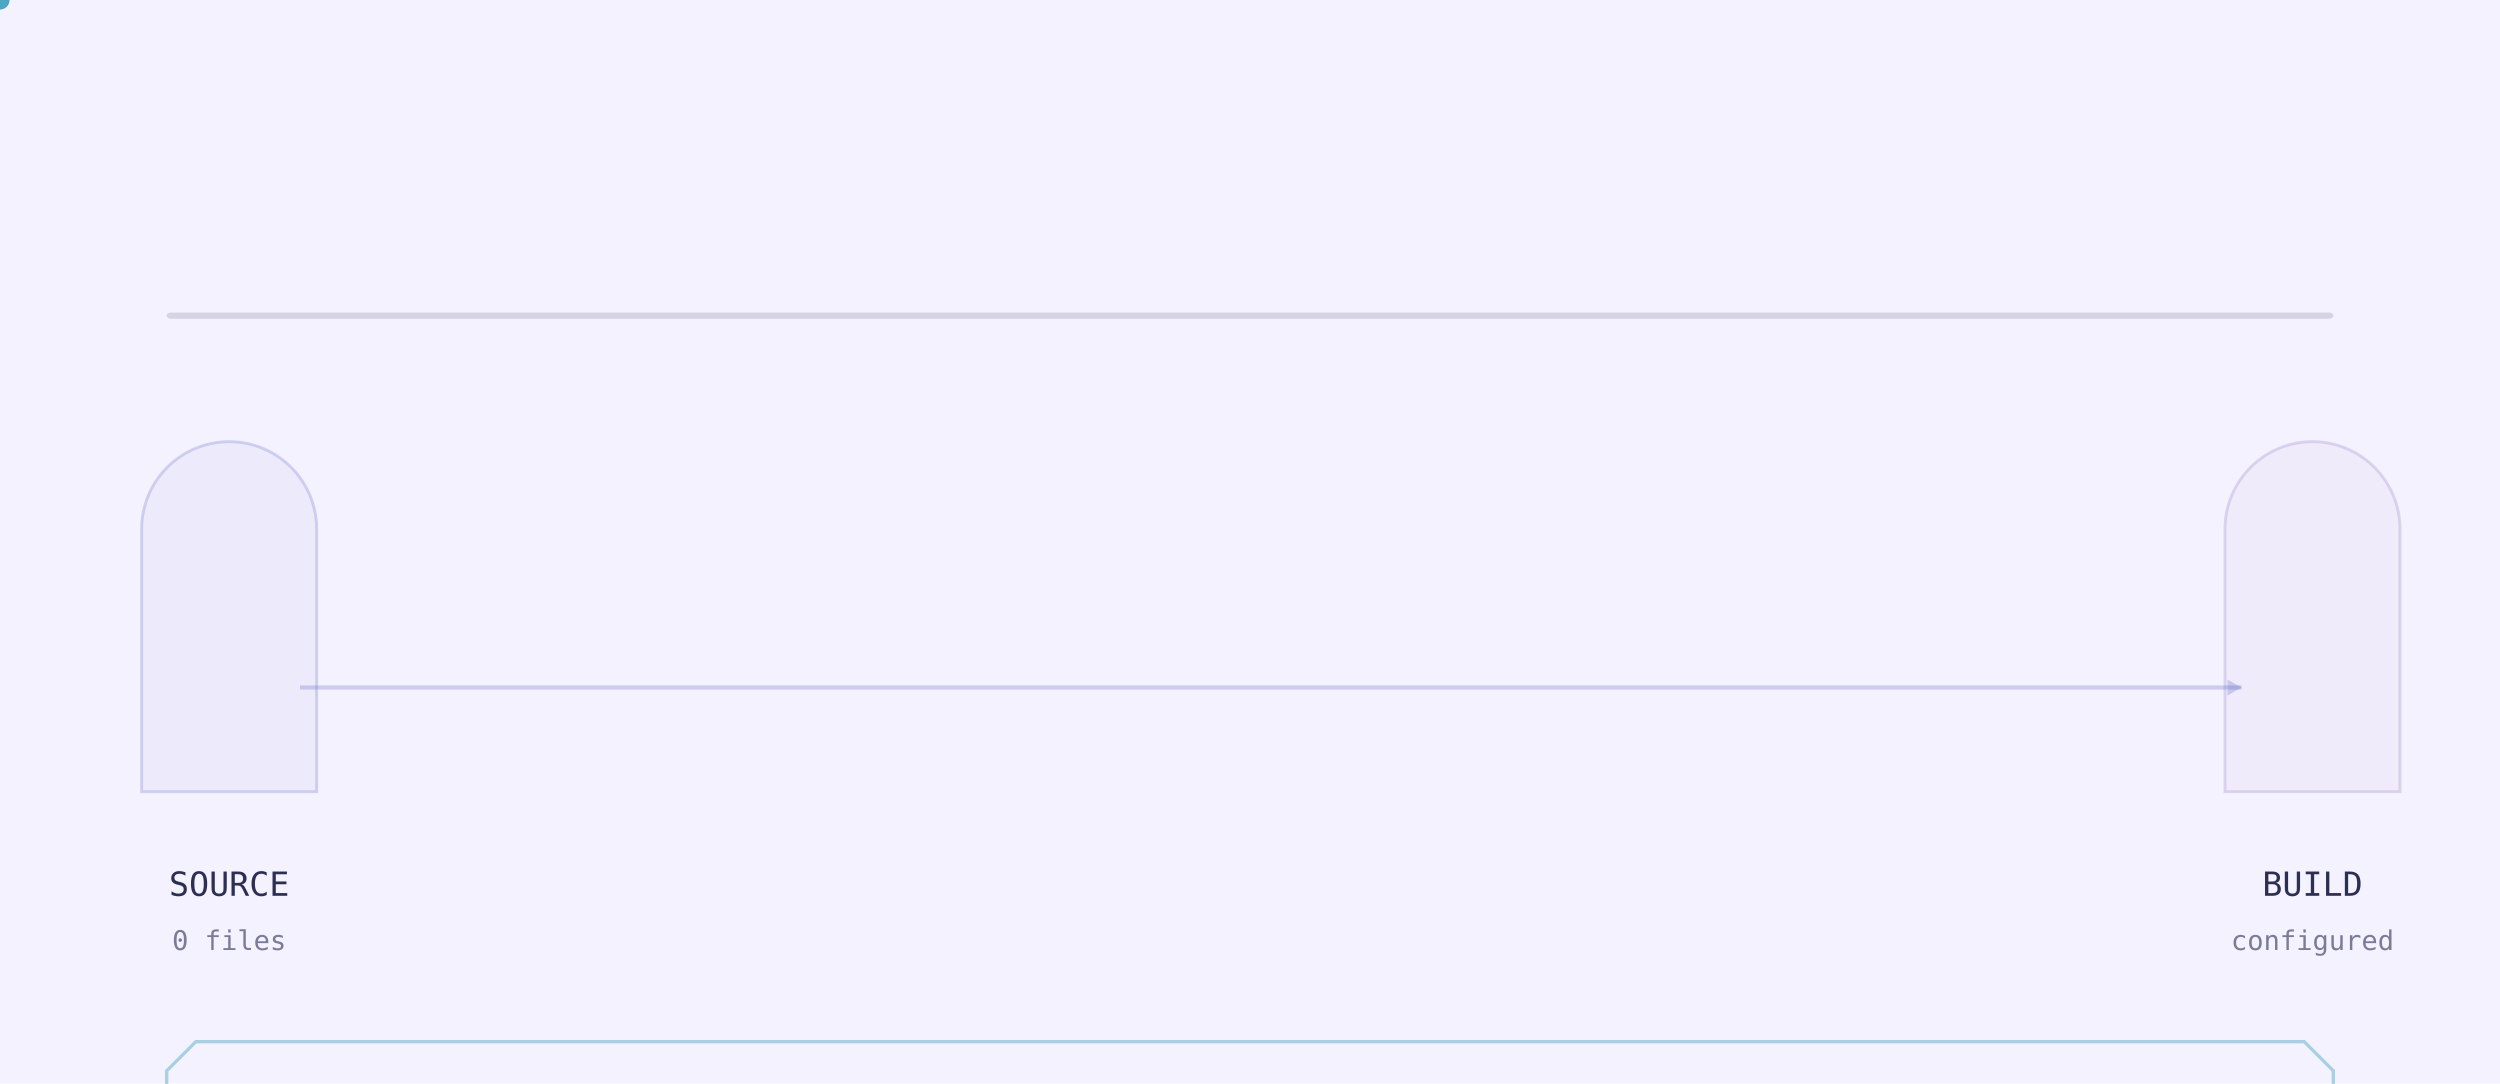
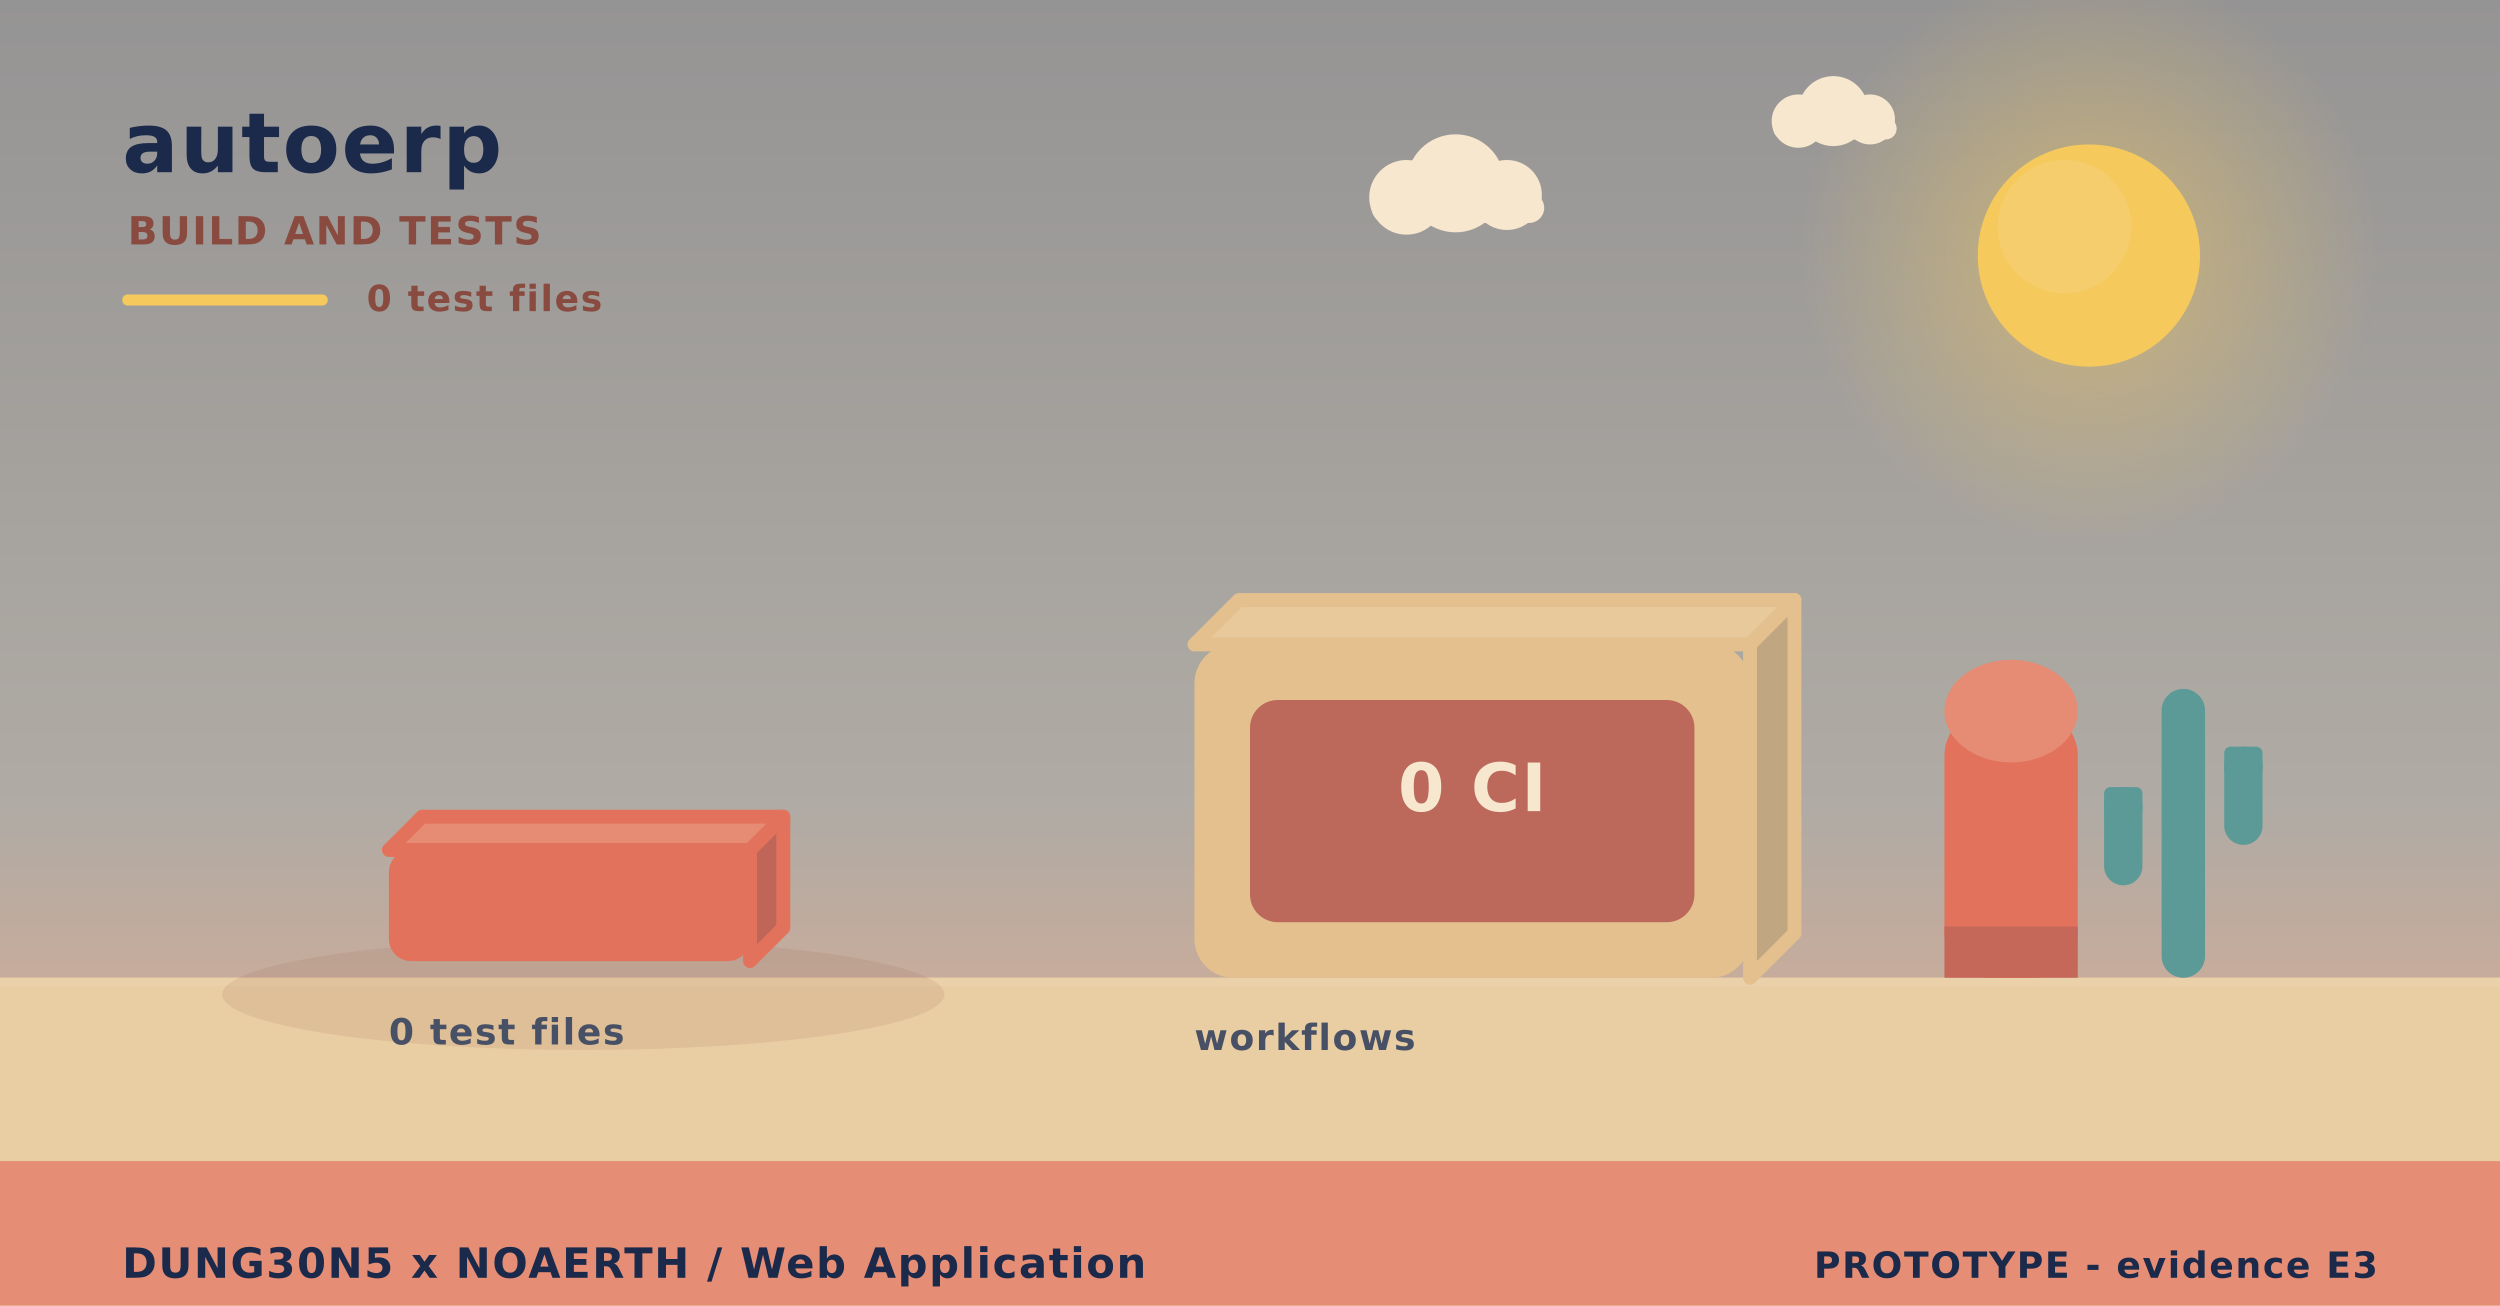
- <svg xmlns="http://www.w3.org/2000/svg" viewBox="0 0 1200 520" width="1200" height="520" role="img" aria-label="autoerp build evidence">
-   <rect width="1200" height="520" fill="#f4f2ff" />
-   <defs>
-     <linearGradient id="gb" x1="0" y1="0" x2="1" y2="1">
-       <stop offset="0%" stop-color="#6166c7" />
-       <stop offset="100%" stop-color="#8f73be" />
-     </linearGradient>
-   </defs>
-   <rect x="80.00" y="150.00" width="1040.00" height="3.00" rx="2.00" fill="rgba(23,26,64,0.140)" opacity="1.00" />
-   <path d="M68.00,380.00 L68.00,254.00 A42.00,42.00 0 0 1 152.00,254.00 L152.00,380.00 Z" fill="rgba(97,102,199,0.100)" opacity="0.55" stroke="rgba(97,102,199,0.450)" stroke-width="1.4" />
-   <polygon points="-192.26,189.00 -136.83,221.00 -136.83,157.00 -192.26,125.00" fill="#225b6c" opacity="0.95" />
-   <polygon points="-247.68,221.00 -192.26,253.00 -192.26,189.00 -247.68,157.00" fill="#705a94" opacity="0.95" />
-   <polygon points="-192.26,125.00 -136.83,157.00 -192.26,189.00 -247.68,157.00" fill="#6166c7" opacity="0.95" />
-   <text x="110" y="430" font-family="ui-monospace,Menlo,monospace" font-size="16" fill="rgba(23,26,64,0.900)" text-anchor="middle">SOURCE</text>
-   <text x="110" y="456" font-family="ui-monospace,Menlo,monospace" font-size="13" fill="rgba(23,26,64,0.550)" text-anchor="middle">0 files</text>
-   <path d="M1068.00,380.00 L1068.00,254.00 A42.00,42.00 0 0 1 1152.00,254.00 L1152.00,380.00 Z" fill="rgba(143,115,190,0.100)" opacity="0.55" stroke="rgba(143,115,190,0.450)" stroke-width="1.4" />
-   <polygon points="673.77,689.00 729.19,721.00 729.19,657.00 673.77,625.00" fill="#225b6c" opacity="0.95" />
-   <polygon points="618.34,721.00 673.77,753.00 673.77,689.00 618.34,657.00" fill="#705a94" opacity="0.95" />
-   <polygon points="673.77,625.00 729.19,657.00 673.77,689.00 618.34,657.00" fill="#8f73be" opacity="0.95" />
-   <text x="1110" y="430" font-family="ui-monospace,Menlo,monospace" font-size="16" fill="rgba(23,26,64,0.900)" text-anchor="middle">BUILD</text>
-   <text x="1110" y="456" font-family="ui-monospace,Menlo,monospace" font-size="13" fill="rgba(23,26,64,0.550)" text-anchor="middle">configured</text>
-   <line x1="144.00" y1="330.00" x2="1076.00" y2="330.00" stroke="rgba(97,102,199,0.500)" stroke-width="2.00" opacity="0.55" />
-   <polygon points="1076.00,330.00 1069.20,326.20 1069.20,333.80" fill="rgba(97,102,199,0.500)" opacity="0.55" />
-   <g opacity="0.9">
-     <circle cx="0.00" cy="0.00" r="4.60" fill="#3b9dbb" opacity="1.00" />
-     <animateTransform attributeName="transform" type="translate" values="144.00,330.00 1076.00,330.00" dur="3.933s" begin="0.0s" repeatCount="indefinite" />
-     <animateTransform attributeName="transform" type="translate" values="1076.00,330.00 144.00,330.00" dur="3.933s" begin="1.967s" repeatCount="indefinite" />
+ <svg xmlns="http://www.w3.org/2000/svg" width="900" height="470" viewBox="0 0 900 470" role="img" aria-label="autoerp - how it is verified">
+   <linearGradient id="skyb" x1="0" y1="0" x2="0" y2="1">
+     <stop offset="0" stop-color="#959494" />
+     <stop offset="0.62" stop-color="#b0aba4" />
+     <stop offset="1" stop-color="#f3ad8a" />
+   </linearGradient>
+   <rect width="900" height="470" fill="url(#skyb)" />
+   <radialGradient id="sunb">
+     <stop offset="0.35" stop-color="#f5c95c" stop-opacity="0.34" />
+     <stop offset="1" stop-color="#f5c95c" stop-opacity="0" />
+   </radialGradient>
+   <circle cx="752" cy="92" r="104" fill="url(#sunb)" />
+   <circle cx="752" cy="92" r="40" fill="#f5c95c" />
+   <circle cx="743.2" cy="81.6" r="24" fill="#f5d27e" opacity="0.5" />
+   <g>
+     <circle cx="524" cy="66" r="17.64" fill="#f6e7ce" />
+     <circle cx="506.36" cy="71.04" r="13.44" fill="#f6e7ce" />
+     <circle cx="542.48" cy="70.2" r="12.6" fill="#f6e7ce" />
+     <rect x="493.76" y="69.36" width="62.16" height="10.92" rx="5.46" fill="#f6e7ce" />
+     <animateTransform attributeName="transform" type="translate" values="0 0;24 0;0 0" dur="36s" begin="0s" repeatCount="indefinite" />
  </g>
-   <path d="M94.00,500.00 H1106.00 L1120.00,514.00 V546.00 L1106.00,560.00 H94.00 L80.00,546.00 V514.00 Z" fill="none" stroke="rgba(59,157,187,0.500)" stroke-width="1.60" opacity="0.80" />
-   <text x="600" y="536" font-family="ui-monospace,Menlo,monospace" font-size="16" fill="rgba(59,157,187,0.950)" text-anchor="middle">no test suite present in this repository — shown as measured, not implied</text>
+   <g>
+     <circle cx="660" cy="40" r="12.6" fill="#f6e7ce" />
+     <circle cx="647.4" cy="43.6" r="9.6" fill="#f6e7ce" />
+     <circle cx="673.2" cy="43" r="9" fill="#f6e7ce" />
+     <rect x="638.4" y="42.4" width="44.4" height="7.8" rx="3.9" fill="#f6e7ce" />
+     <animateTransform attributeName="transform" type="translate" values="0 0;-18 0;0 0" dur="46s" begin="3s" repeatCount="indefinite" />
+   </g>
+   <rect x="0" y="352" width="900" height="118" fill="#e9cda3" />
+   <rect x="0" y="352" width="900" height="3" fill="#ebd1a9" />
+   <text x="44" y="62" font-family="Verdana,DejaVu Sans,sans-serif" font-size="30" font-weight="700" letter-spacing="0.6" fill="#1b2a4a" text-anchor="start">autoerp</text>
+   <text x="46" y="88" font-family="Verdana,DejaVu Sans,sans-serif" font-size="14" font-weight="700" letter-spacing="0.6" fill="#894b3f" text-anchor="start">BUILD AND TESTS</text>
+   <rect x="44" y="106" width="74" height="4" rx="2" fill="#f5c95c" />
+   <text x="132" y="112" font-family="Verdana,DejaVu Sans,sans-serif" font-size="13" font-weight="700" letter-spacing="0.6" fill="#894b3f" text-anchor="start">0 test files</text>
+   <ellipse cx="210" cy="358" rx="130" ry="20" fill="rgba(138,90,68,0.11)" />
+   <g>
+     <path d="M140,306 L270,306 L282,294 L152,294 Z" fill="#e68c74" stroke="#e2725b" stroke-width="5" stroke-linejoin="round" />
+     <path d="M270,306 L282,294 L282,334 L270,346 Z" fill="#c06658" stroke="#e2725b" stroke-width="5" stroke-linejoin="round" />
+     <rect x="140" y="306" width="130" height="40" rx="8" fill="#e2725b" />
+     <animateTransform attributeName="transform" type="translate" values="0 10;0 0" dur="0.8s" begin="0.5s" fill="freeze" />
+   </g>
+   <text x="140" y="376" font-family="Verdana,DejaVu Sans,sans-serif" font-size="13" font-weight="700" letter-spacing="0.6" fill="#475064" text-anchor="start">0 test files</text>
+   <path d="M430,232 L630,232 L646,216 L446,216 Z" fill="#e7c99b" stroke="#e3c08d" stroke-width="5" stroke-linejoin="round" />
+   <path d="M630,232 L646,216 L646,336 L630,352 Z" fill="#c1a682" stroke="#e3c08d" stroke-width="5" stroke-linejoin="round" />
+   <rect x="430" y="232" width="200" height="120" rx="14" fill="#e3c08d" />
+   <rect x="450" y="252" width="160" height="80" rx="10" fill="#ba6458" opacity="0.94" />
+   <text x="530" y="292" font-family="Verdana,DejaVu Sans,sans-serif" font-size="24" font-weight="700" letter-spacing="0.6" fill="#f6e7ce" text-anchor="middle">0 CI</text>
+   <text x="430" y="378" font-family="Verdana,DejaVu Sans,sans-serif" font-size="13" font-weight="700" letter-spacing="0.6" fill="#475064" text-anchor="start">workflows</text>
+   <rect x="700" y="256" width="48" height="96" rx="16" fill="#e2725b" />
+   <ellipse cx="724" cy="256" rx="24" ry="18.46" fill="#e68c74" />
+   <rect x="700" y="333.54" width="48" height="18.46" fill="#c66859" />
+   <rect x="778.18" y="248" width="15.64" height="104" rx="7.82" fill="#5b9a97" />
+   <rect x="757.48" y="283.36" width="13.8" height="35.36" rx="6.9" fill="#5b9a97" />
+   <rect x="757.48" y="283.36" width="13.8" height="10.4" rx="2.3" fill="#5b9a97" />
+   <rect x="800.72" y="268.8" width="13.8" height="35.36" rx="6.9" fill="#5b9a97" />
+   <rect x="800.72" y="268.8" width="13.8" height="10.4" rx="2.3" fill="#5b9a97" />
+   <rect x="0" y="418" width="900" height="52" rx="0" fill="#e68972" opacity="0.94" />
+   <text x="44" y="460" font-family="Verdana,DejaVu Sans,sans-serif" font-size="15" font-weight="700" letter-spacing="0.6" fill="#1b2a4a" text-anchor="start">DUNG30N5 x NOAERTH  /  Web Application</text>
+   <text x="856" y="460" font-family="Verdana,DejaVu Sans,sans-serif" font-size="13" font-weight="700" letter-spacing="0.6" fill="#1b2a4a" text-anchor="end">PROTOTYPE  -  evidence E3</text>
</svg>
